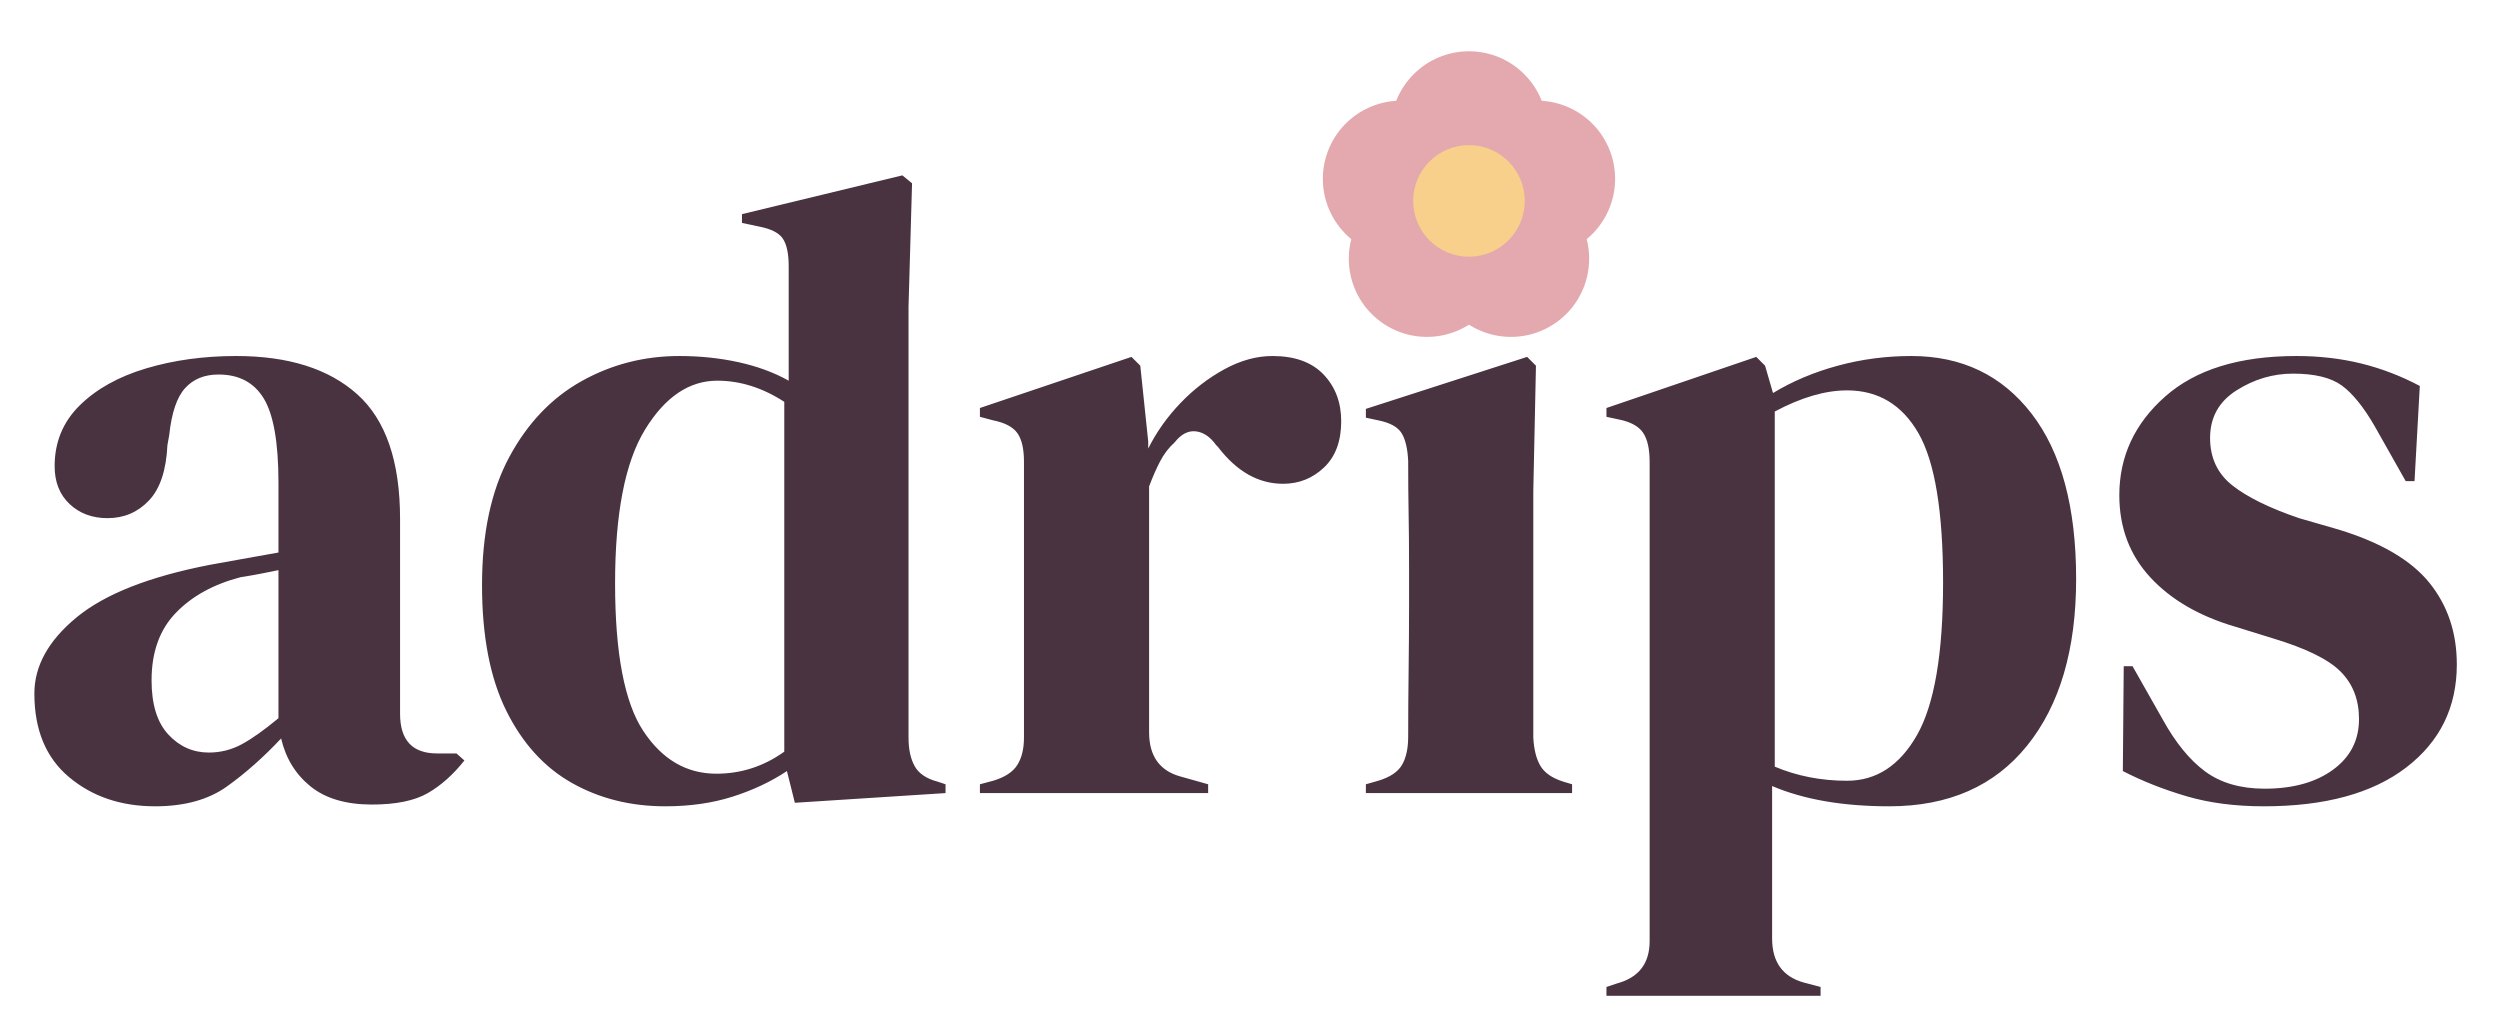
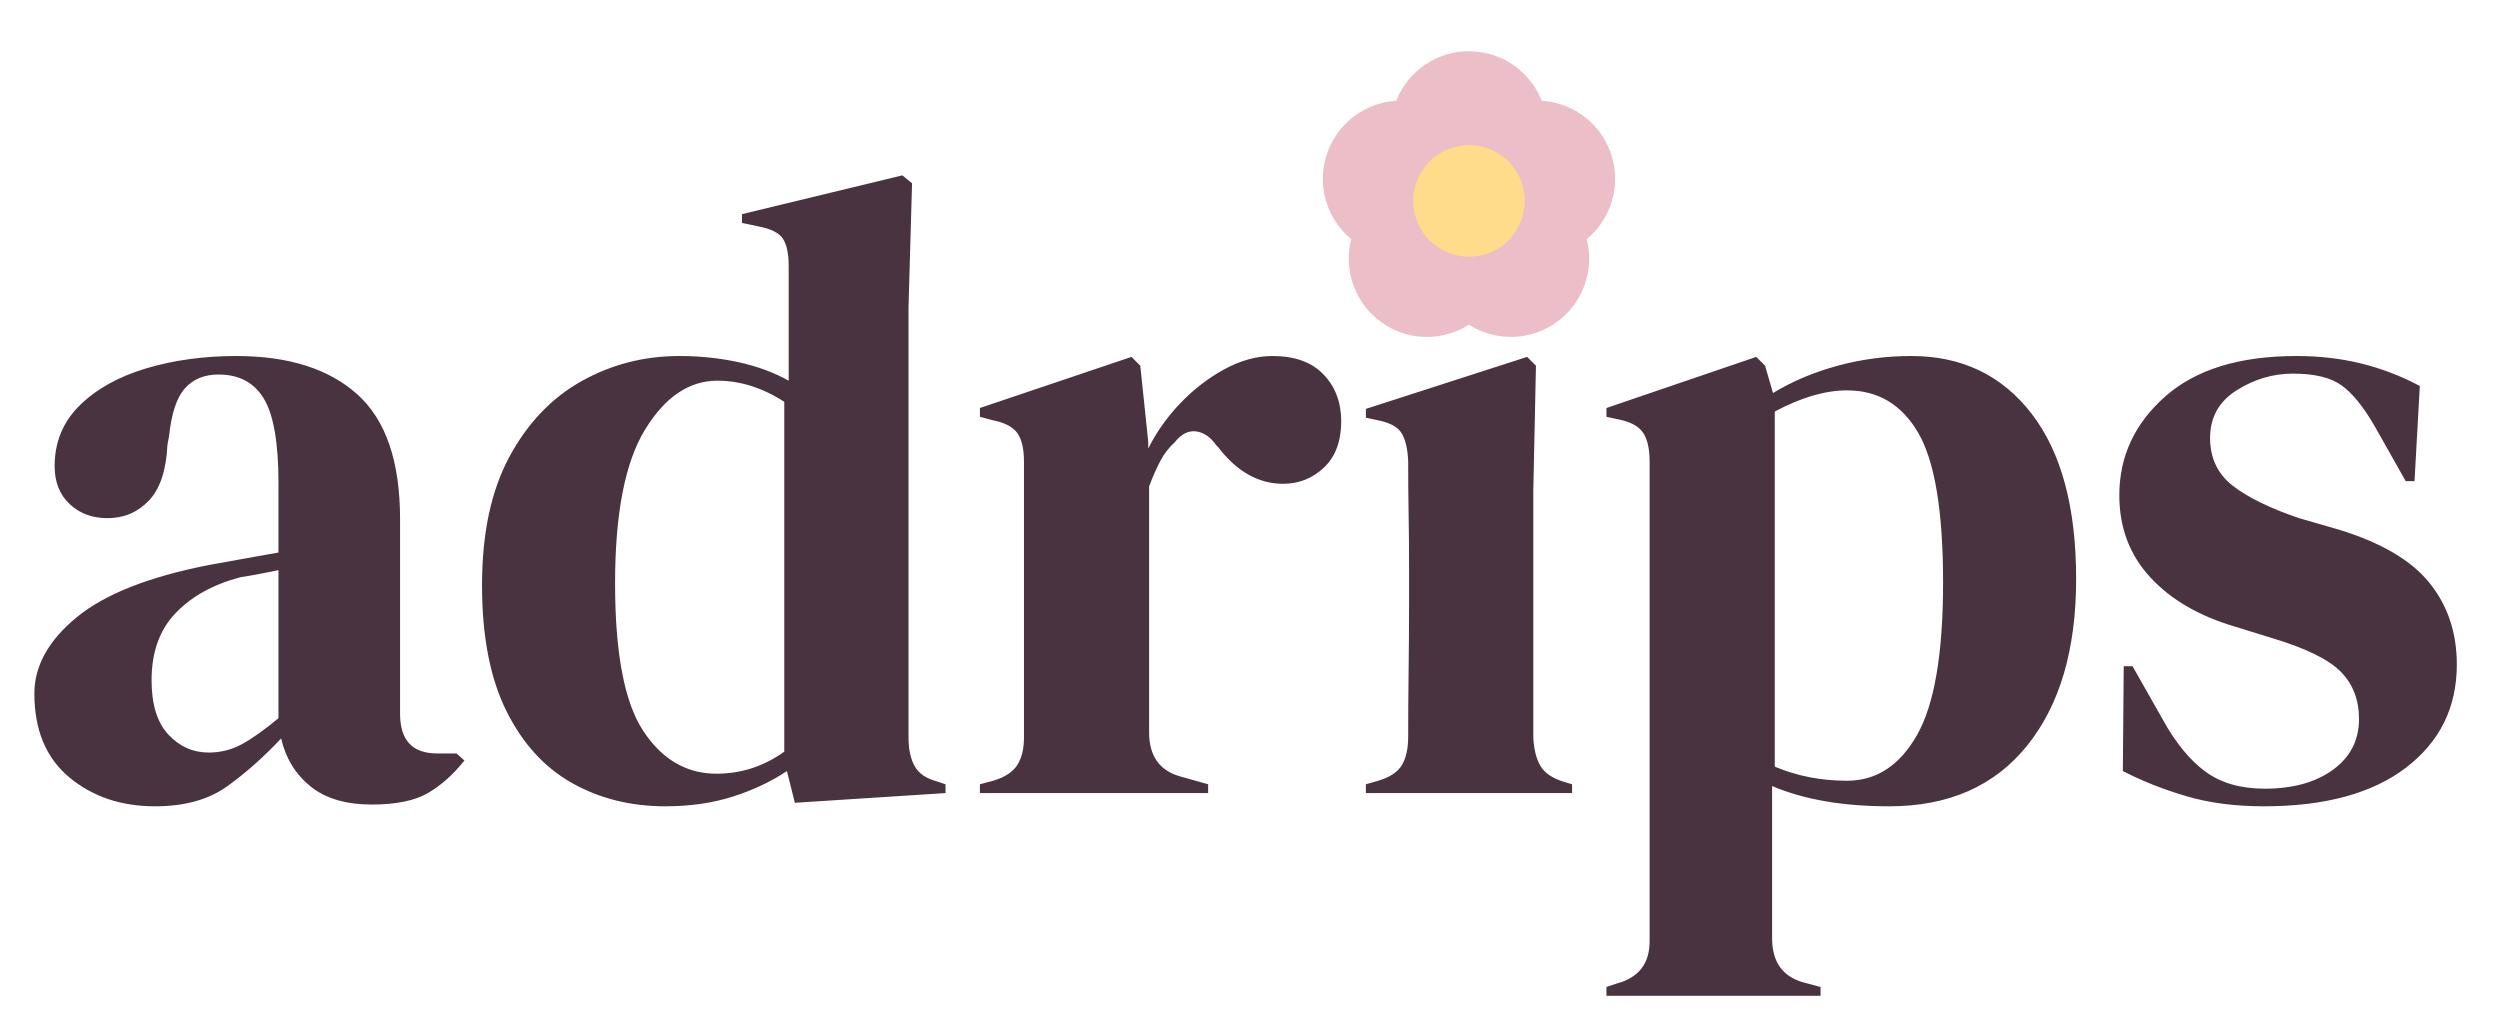
<svg xmlns="http://www.w3.org/2000/svg" viewBox="-10 -900 2837 1150" role="img" aria-label="Adrips">
  <path fill="#4a3340" d="M166 15Q108 15 68.5 -18Q29 -51 29 -113Q29 -160 77 -199.5Q125 -239 228 -259Q244 -262 264 -265.5Q284 -269 306 -273V-352Q306 -420 289.5 -447.5Q273 -475 238 -475Q214 -475 200 -459.5Q186 -444 182 -406L180 -395Q178 -352 159 -332Q140 -312 112 -312Q86 -312 69 -328Q52 -344 52 -371Q52 -412 80.5 -440Q109 -468 156 -482Q203 -496 258 -496Q347 -496 395.5 -452.5Q444 -409 444 -311V-90Q444 -45 486 -45H508L517 -37Q498 -13 475.5 0Q453 13 412 13Q368 13 342.5 -7.5Q317 -28 309 -62Q279 -30 247.5 -7.5Q216 15 166 15ZM227 -46Q247 -46 264.5 -55.5Q282 -65 306 -85V-253Q296 -251 286 -249Q276 -247 263 -245Q217 -233 189.5 -204.5Q162 -176 162 -128Q162 -87 181 -66.5Q200 -46 227 -46Z M745 15Q686 15 639 -11.5Q592 -38 564.5 -93.5Q537 -149 537 -236Q537 -324 568 -381.5Q599 -439 650 -467.5Q701 -496 761 -496Q796 -496 828 -489Q860 -482 885 -468V-598Q885 -619 878.5 -629Q872 -639 851 -643L832 -647V-657L1014 -701L1025 -692L1021 -552V-63Q1021 -43 1028 -30.5Q1035 -18 1054 -13L1063 -10V0L892 11L883 -25Q856 -7 821.5 4Q787 15 745 15ZM803 -22Q845 -22 880 -47V-444Q843 -468 804 -468Q756 -468 722 -412.5Q688 -357 688 -238Q688 -119 720 -70.5Q752 -22 803 -22Z M1102 0V-10L1117 -14Q1137 -20 1144.5 -32Q1152 -44 1152 -63V-376Q1152 -398 1144.5 -408.5Q1137 -419 1117 -423L1102 -427V-437L1274 -495L1284 -485L1293 -399V-391Q1307 -419 1329.5 -442.5Q1352 -466 1379.5 -481Q1407 -496 1434 -496Q1472 -496 1492 -475Q1512 -454 1512 -422Q1512 -388 1492.5 -369.5Q1473 -351 1446 -351Q1404 -351 1372 -393L1370 -395Q1360 -409 1347 -410.5Q1334 -412 1323 -398Q1313 -389 1306.5 -376.5Q1300 -364 1294 -348V-69Q1294 -29 1329 -19L1361 -10V0Z M1540 0V-10L1554 -14Q1574 -20 1581 -32Q1588 -44 1588 -64Q1588 -99 1588.5 -139.5Q1589 -180 1589 -210V-258Q1589 -289 1588.5 -316.5Q1588 -344 1588 -377Q1587 -398 1580.5 -408.5Q1574 -419 1554 -423L1540 -426V-436L1723 -495L1733 -485L1730 -343V-63Q1731 -43 1738 -31Q1745 -19 1764 -13L1774 -10V0Z M1813 230V220L1825 216Q1862 206 1862 168V-376Q1862 -398 1854.5 -409Q1847 -420 1827 -424L1813 -427V-437L1983 -495L1993 -485L2002 -454Q2035 -474 2075.5 -485Q2116 -496 2159 -496Q2245 -496 2295.5 -430.5Q2346 -365 2346 -243Q2346 -123 2290.5 -54Q2235 15 2134 15Q2055 15 2001 -8V165Q2001 205 2037 215L2056 220V230ZM2086 -14Q2136 -14 2165.5 -66Q2195 -118 2195 -239Q2195 -360 2167 -408.5Q2139 -457 2086 -457Q2049 -457 2004 -433V-30Q2042 -14 2086 -14Z M2559 15Q2510 15 2471 3.5Q2432 -8 2399 -25L2400 -144H2410L2444 -84Q2466 -44 2492.5 -24.5Q2519 -5 2560 -5Q2608 -5 2637.5 -26.5Q2667 -48 2667 -84Q2667 -117 2646 -138Q2625 -159 2568 -176L2526 -189Q2465 -207 2430 -245Q2395 -283 2395 -338Q2395 -404 2447 -450Q2499 -496 2596 -496Q2635 -496 2669.5 -487.5Q2704 -479 2736 -462L2730 -354H2720L2685 -416Q2666 -449 2647.5 -462.5Q2629 -476 2592 -476Q2558 -476 2528 -457Q2498 -438 2498 -403Q2498 -369 2523.5 -349Q2549 -329 2599 -312L2644 -299Q2716 -277 2747 -238.5Q2778 -200 2778 -146Q2778 -73 2720.5 -29Q2663 15 2559 15Z" />
-   <g transform="translate(1657 -672)" fill="#e3a9ae">
+   <g transform="translate(1657 -672)" fill="#ecbec8">
    <circle cx="0" cy="-81.1" r="88.7" transform="rotate(0)" />
    <circle cx="0" cy="-81.1" r="88.7" transform="rotate(72)" />
    <circle cx="0" cy="-81.1" r="88.7" transform="rotate(144)" />
    <circle cx="0" cy="-81.1" r="88.7" transform="rotate(216)" />
    <circle cx="0" cy="-81.1" r="88.7" transform="rotate(288)" />
-     <circle r="63.3" fill="#f8d08c" />
+     <circle r="63.3" fill="#ffdc8b" />
  </g>
</svg>
